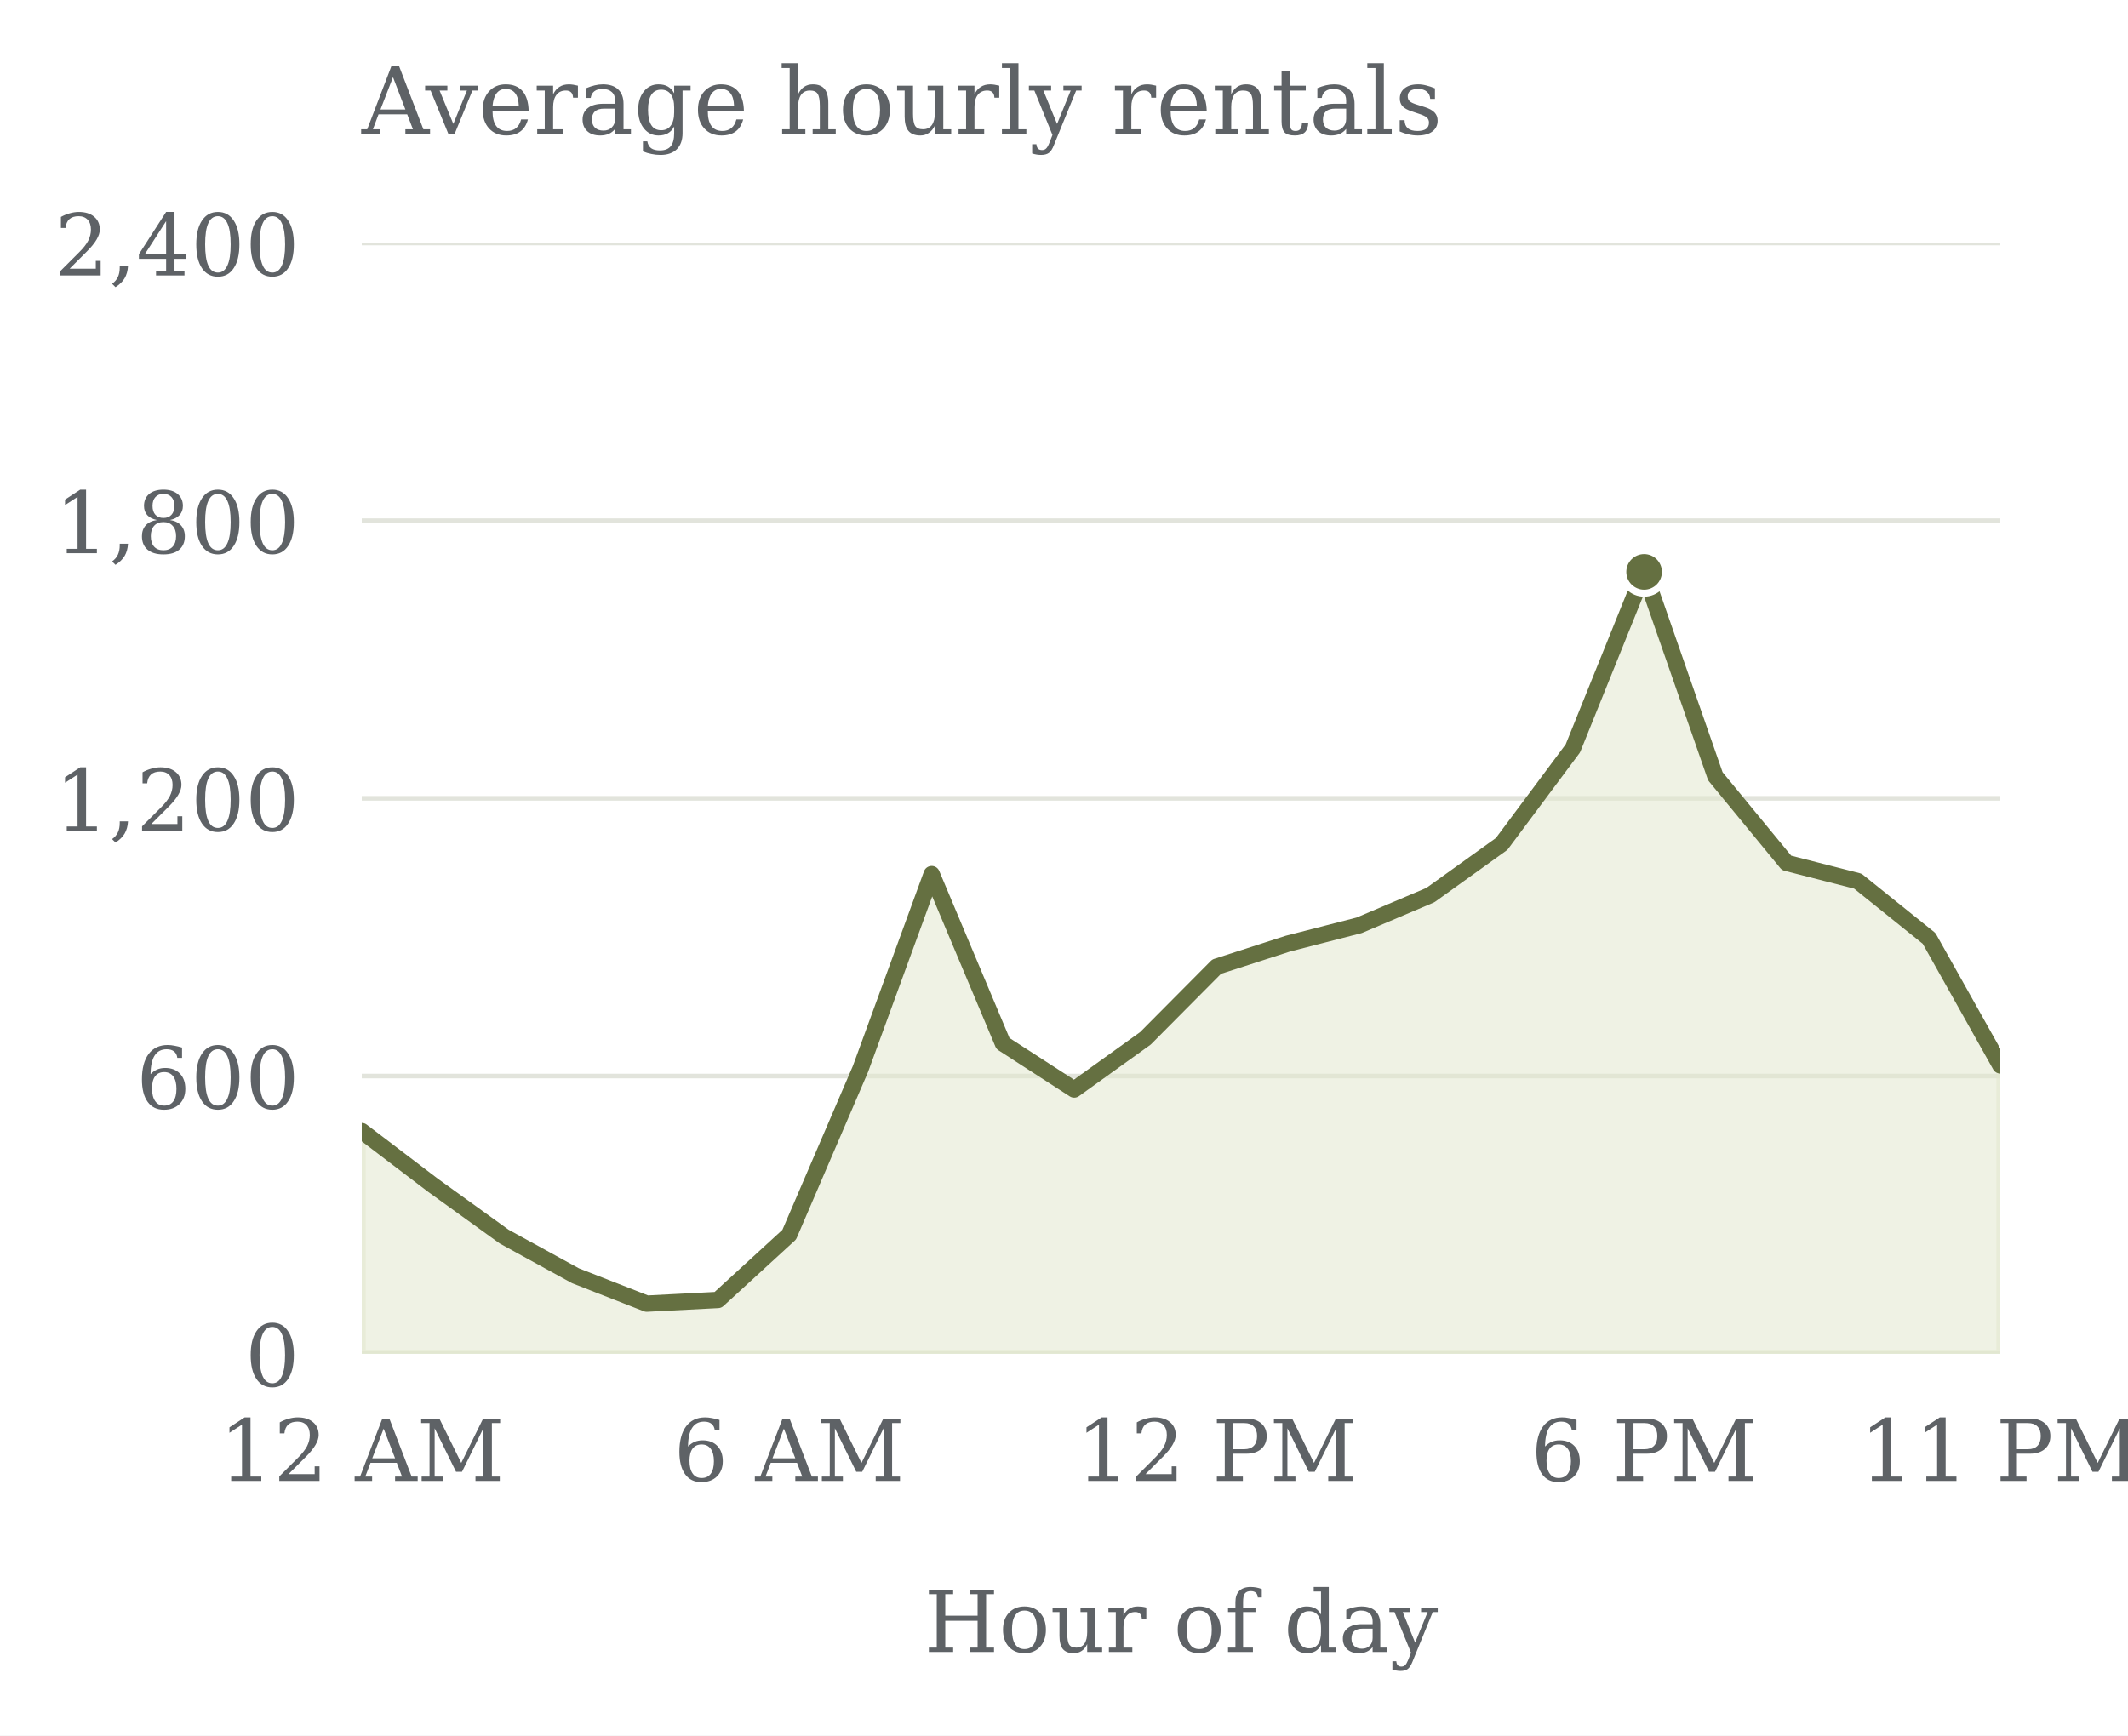
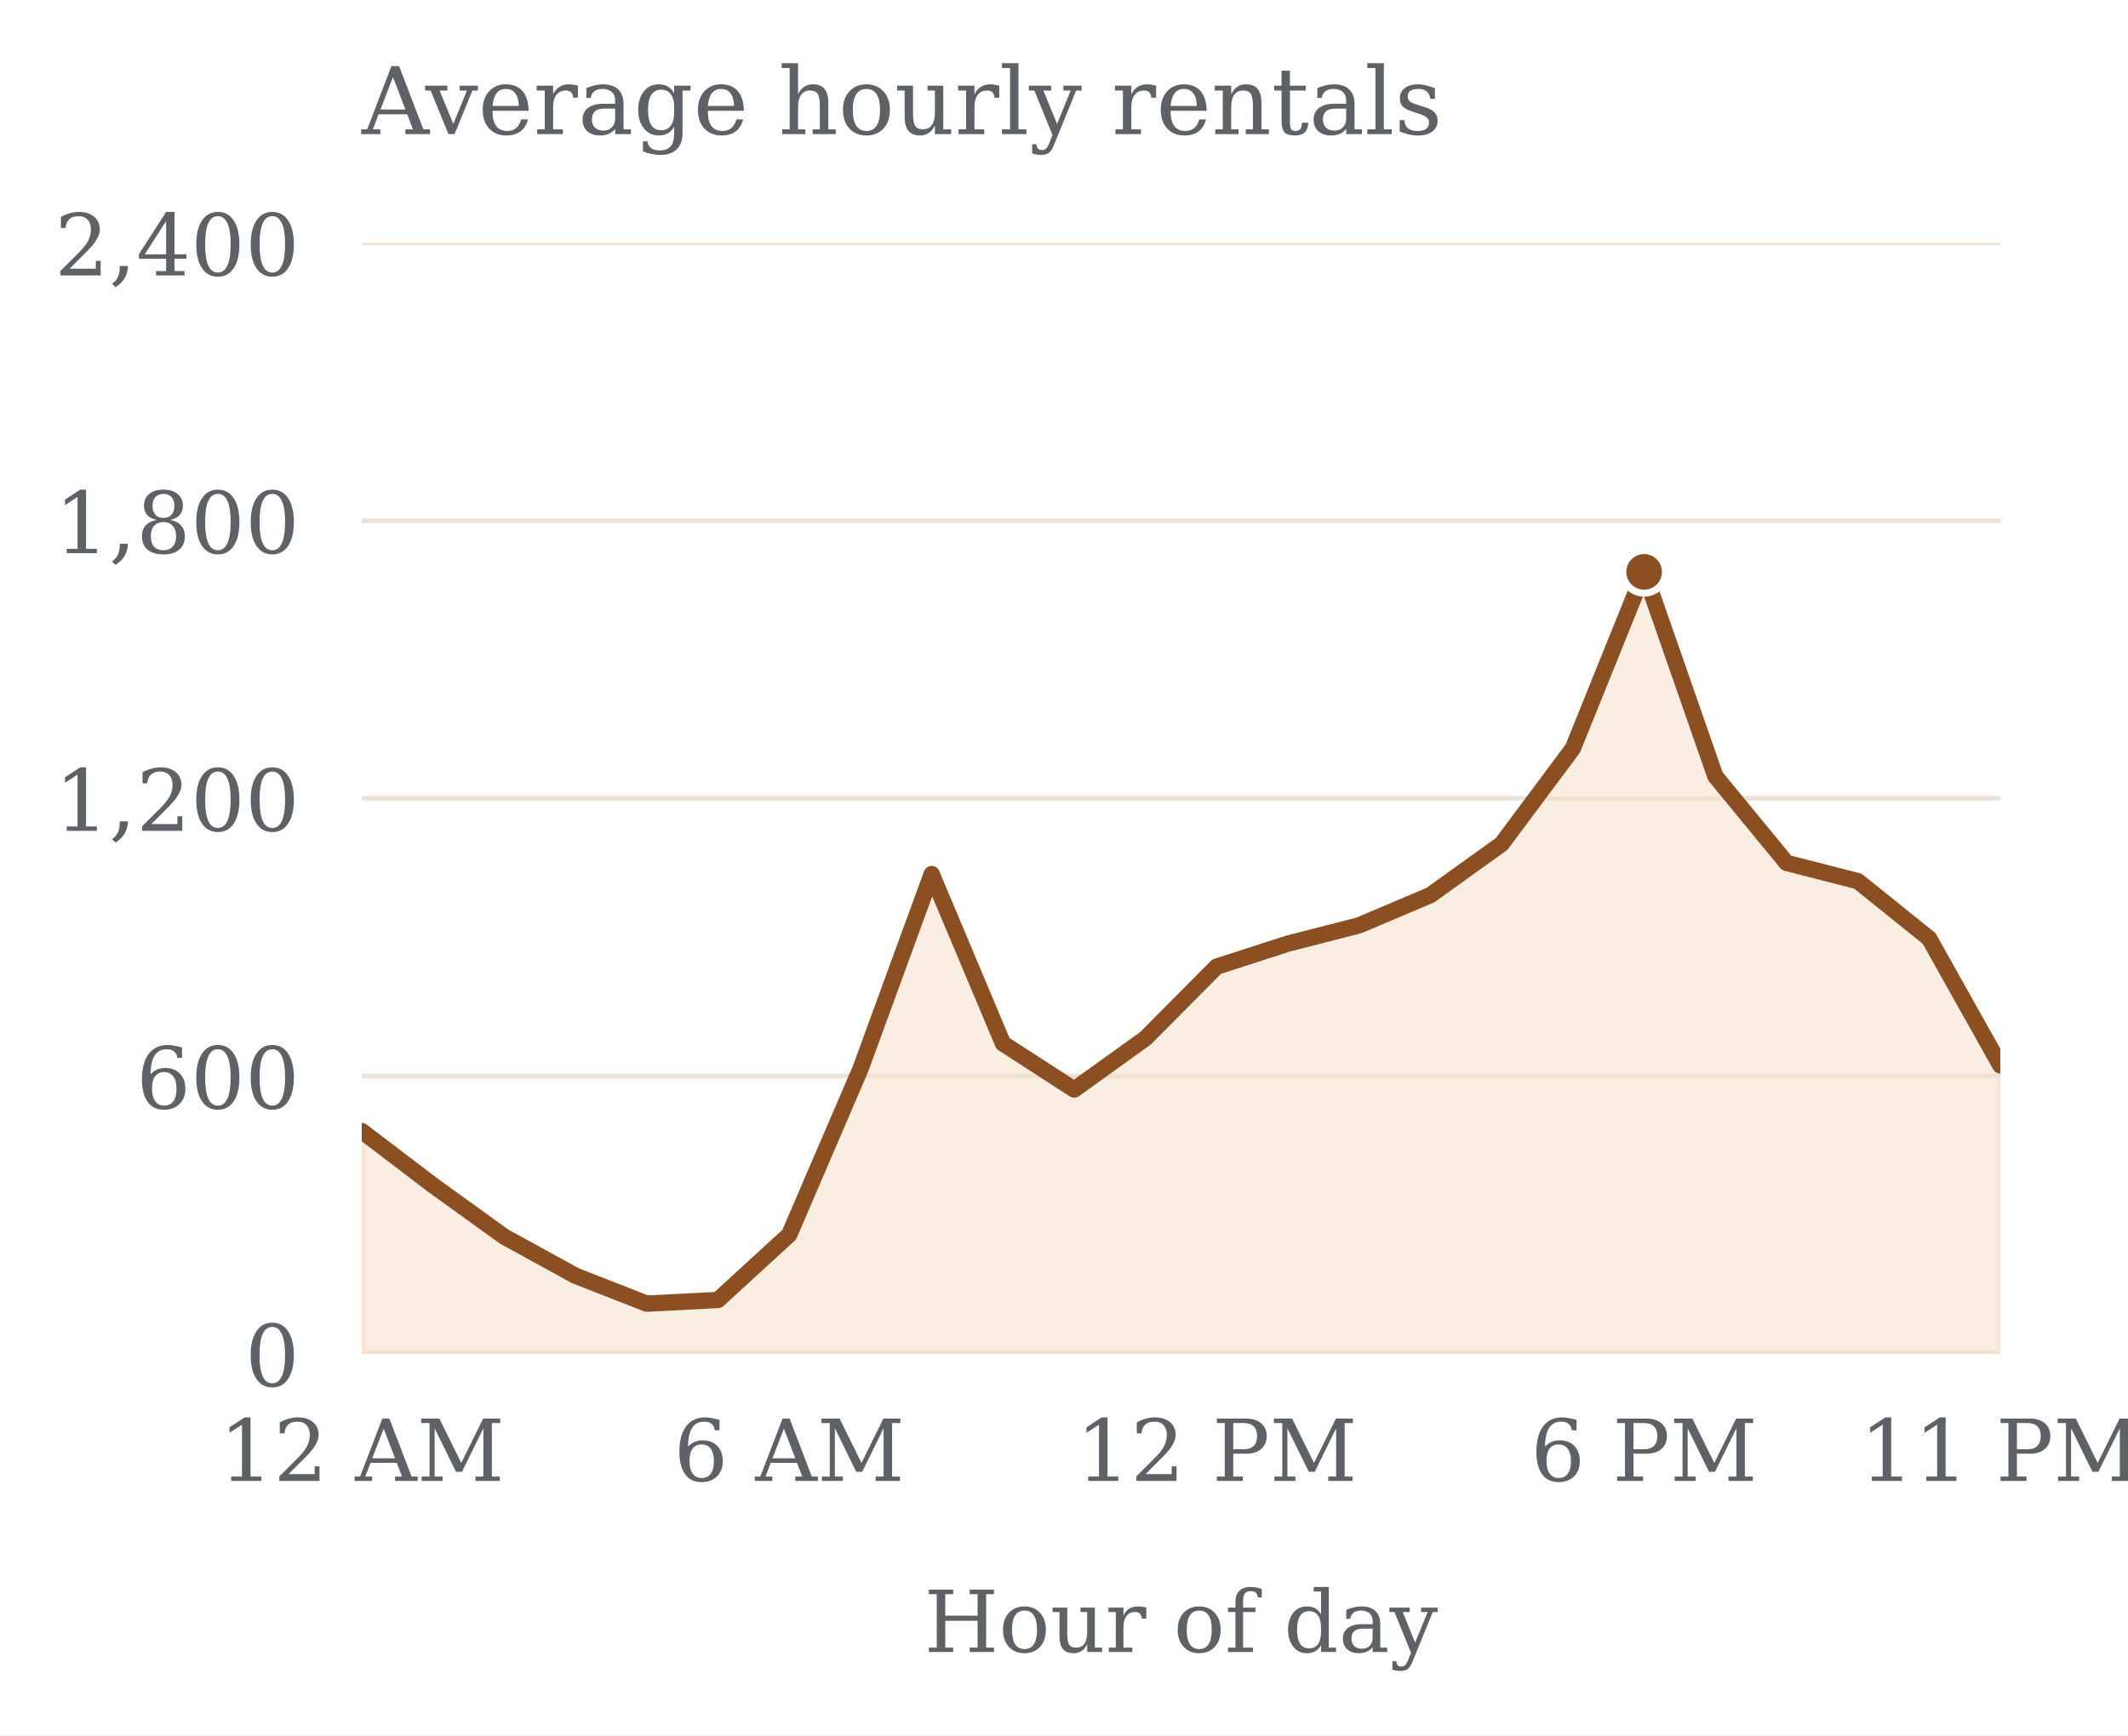
<svg xmlns="http://www.w3.org/2000/svg" xmlns:xlink="http://www.w3.org/1999/xlink" width="273.6pt" height="223.2pt" viewBox="0 0 273.6 223.2" version="1.1">
  <defs>
    <style type="text/css">*{stroke-linejoin: round; stroke-linecap: butt}</style>
  </defs>
  <g id="figure_1">
    <g id="patch_1">
      <path d="M 0 223.2  L 273.6 223.2  L 273.6 0  L 0 0  z " style="fill: #ffffff" />
    </g>
    <g id="axes_1">
      <g id="patch_2">
        <path d="M 46.512 174.096  L 257.184 174.096  L 257.184 31.248  L 46.512 31.248  z " style="fill: #ffffff" />
      </g>
      <g id="matplotlib.axis_1">
        <g id="xtick_1">
          <g id="line2d_1" />
          <g id="text_1">
            <text style="font-size: 11px; font-family: 'DejaVu Serif'; text-anchor: middle; fill: #5e6266" x="46.512" y="190.453" transform="rotate(-0 46.512 190.4534)">12 AM</text>
          </g>
        </g>
        <g id="xtick_2">
          <g id="line2d_2" />
          <g id="text_2">
            <text style="font-size: 11px; font-family: 'DejaVu Serif'; text-anchor: middle; fill: #5e6266" x="101.47" y="190.453" transform="rotate(-0 101.4699 190.4534)">6 AM</text>
          </g>
        </g>
        <g id="xtick_3">
          <g id="line2d_3" />
          <g id="text_3">
            <text style="font-size: 11px; font-family: 'DejaVu Serif'; text-anchor: middle; fill: #5e6266" x="156.428" y="190.453" transform="rotate(-0 156.4278 190.4534)">12 PM</text>
          </g>
        </g>
        <g id="xtick_4">
          <g id="line2d_4" />
          <g id="text_4">
            <text style="font-size: 11px; font-family: 'DejaVu Serif'; text-anchor: middle; fill: #5e6266" x="211.386" y="190.453" transform="rotate(-0 211.3857 190.4534)">6 PM</text>
          </g>
        </g>
        <g id="xtick_5">
          <g id="line2d_5" />
          <g id="text_5">
            <text style="font-size: 11px; font-family: 'DejaVu Serif'; text-anchor: middle; fill: #5e6266" x="257.184" y="190.453" transform="rotate(-0 257.184 190.4534)">11 PM</text>
          </g>
        </g>
        <g id="text_6">
          <text style="font-size: 11px; font-family: 'DejaVu Serif'; text-anchor: middle; fill: #5e6266" x="151.848" y="212.454" transform="rotate(-0 151.848 212.4543)">Hour of day</text>
        </g>
      </g>
      <g id="matplotlib.axis_2">
        <g id="ytick_1">
          <g id="line2d_6">
-             <path d="M 46.512 174.096  L 257.184 174.096  " clip-path="url(#p321ef3bbbc)" style="fill: none; stroke: #e2e4dc; stroke-width: 0.6; stroke-linecap: square" />
+             <path d="M 46.512 174.096  L 257.184 174.096  " clip-path="url(#p321ef3bbbc)" style="fill: none; stroke: #ede2d7; stroke-width: 0.6; stroke-linecap: square" />
          </g>
          <g id="line2d_7" />
          <g id="text_7">
            <text style="font-size: 11px; font-family: 'DejaVu Serif'; text-anchor: end; fill: #5e6266" x="38.512" y="178.275" transform="rotate(-0 38.512 178.2747)">0</text>
          </g>
        </g>
        <g id="ytick_2">
          <g id="line2d_8">
-             <path d="M 46.512 138.384  L 257.184 138.384  " clip-path="url(#p321ef3bbbc)" style="fill: none; stroke: #e2e4dc; stroke-width: 0.6; stroke-linecap: square" />
+             <path d="M 46.512 138.384  L 257.184 138.384  " clip-path="url(#p321ef3bbbc)" style="fill: none; stroke: #ede2d7; stroke-width: 0.6; stroke-linecap: square" />
          </g>
          <g id="line2d_9" />
          <g id="text_8">
            <text style="font-size: 11px; font-family: 'DejaVu Serif'; text-anchor: end; fill: #5e6266" x="38.512" y="142.563" transform="rotate(-0 38.512 142.5627)">600</text>
          </g>
        </g>
        <g id="ytick_3">
          <g id="line2d_10">
-             <path d="M 46.512 102.672  L 257.184 102.672  " clip-path="url(#p321ef3bbbc)" style="fill: none; stroke: #e2e4dc; stroke-width: 0.6; stroke-linecap: square" />
+             <path d="M 46.512 102.672  L 257.184 102.672  " clip-path="url(#p321ef3bbbc)" style="fill: none; stroke: #ede2d7; stroke-width: 0.6; stroke-linecap: square" />
          </g>
          <g id="line2d_11" />
          <g id="text_9">
            <text style="font-size: 11px; font-family: 'DejaVu Serif'; text-anchor: end; fill: #5e6266" x="38.512" y="106.851" transform="rotate(-0 38.512 106.8507)">1,200</text>
          </g>
        </g>
        <g id="ytick_4">
          <g id="line2d_12">
-             <path d="M 46.512 66.96  L 257.184 66.96  " clip-path="url(#p321ef3bbbc)" style="fill: none; stroke: #e2e4dc; stroke-width: 0.6; stroke-linecap: square" />
+             <path d="M 46.512 66.96  L 257.184 66.96  " clip-path="url(#p321ef3bbbc)" style="fill: none; stroke: #ede2d7; stroke-width: 0.6; stroke-linecap: square" />
          </g>
          <g id="line2d_13" />
          <g id="text_10">
            <text style="font-size: 11px; font-family: 'DejaVu Serif'; text-anchor: end; fill: #5e6266" x="38.512" y="71.139" transform="rotate(-0 38.512 71.13871)">1,800</text>
          </g>
        </g>
        <g id="ytick_5">
          <g id="line2d_14">
-             <path d="M 46.512 31.248  L 257.184 31.248  " clip-path="url(#p321ef3bbbc)" style="fill: none; stroke: #e2e4dc; stroke-width: 0.6; stroke-linecap: square" />
+             <path d="M 46.512 31.248  L 257.184 31.248  " clip-path="url(#p321ef3bbbc)" style="fill: none; stroke: #ede2d7; stroke-width: 0.6; stroke-linecap: square" />
          </g>
          <g id="line2d_15" />
          <g id="text_11">
            <text style="font-size: 11px; font-family: 'DejaVu Serif'; text-anchor: end; fill: #5e6266" x="38.512" y="35.427" transform="rotate(-0 38.512 35.42671)">2,400</text>
          </g>
        </g>
      </g>
      <g id="FillBetweenPolyCollection_1">
        <defs>
-           <path id="m0f1e37e2d3" d="M 46.512 -49.104  L 46.512 -77.738  L 55.672 -70.766  L 64.831 -64.161  L 73.991 -59.132  L 83.151 -55.545  L 92.31 -56.019  L 101.47 -64.415  L 110.63 -85.726  L 119.789 -110.789  L 128.949 -89.006  L 138.109 -83.083  L 147.268 -89.665  L 156.428 -98.885  L 165.587 -101.844  L 174.747 -104.2  L 183.907 -108.087  L 193.066 -114.663  L 202.226 -126.955  L 211.386 -149.652  L 220.545 -123.368  L 229.705 -112.226  L 238.865 -109.881  L 248.024 -102.519  L 257.184 -86.182  L 257.184 -49.104  L 257.184 -49.104  L 248.024 -49.104  L 238.865 -49.104  L 229.705 -49.104  L 220.545 -49.104  L 211.386 -49.104  L 202.226 -49.104  L 193.066 -49.104  L 183.907 -49.104  L 174.747 -49.104  L 165.587 -49.104  L 156.428 -49.104  L 147.268 -49.104  L 138.109 -49.104  L 128.949 -49.104  L 119.789 -49.104  L 110.63 -49.104  L 101.47 -49.104  L 92.31 -49.104  L 83.151 -49.104  L 73.991 -49.104  L 64.831 -49.104  L 55.672 -49.104  L 46.512 -49.104  z " style="stroke: #e1e7cd; stroke-opacity: 0.55" />
+           <path id="m0f1e37e2d3" d="M 46.512 -49.104  L 46.512 -77.738  L 55.672 -70.766  L 64.831 -64.161  L 73.991 -59.132  L 83.151 -55.545  L 92.31 -56.019  L 101.47 -64.415  L 110.63 -85.726  L 119.789 -110.789  L 128.949 -89.006  L 138.109 -83.083  L 147.268 -89.665  L 156.428 -98.885  L 165.587 -101.844  L 174.747 -104.2  L 183.907 -108.087  L 193.066 -114.663  L 202.226 -126.955  L 211.386 -149.652  L 220.545 -123.368  L 229.705 -112.226  L 238.865 -109.881  L 248.024 -102.519  L 257.184 -86.182  L 257.184 -49.104  L 257.184 -49.104  L 248.024 -49.104  L 238.865 -49.104  L 229.705 -49.104  L 220.545 -49.104  L 211.386 -49.104  L 202.226 -49.104  L 193.066 -49.104  L 183.907 -49.104  L 174.747 -49.104  L 165.587 -49.104  L 156.428 -49.104  L 147.268 -49.104  L 138.109 -49.104  L 128.949 -49.104  L 119.789 -49.104  L 110.63 -49.104  L 101.47 -49.104  L 92.31 -49.104  L 83.151 -49.104  L 73.991 -49.104  L 64.831 -49.104  L 55.672 -49.104  L 46.512 -49.104  z " style="stroke: #f6dfca; stroke-opacity: 0.55" />
        </defs>
        <g clip-path="url(#p321ef3bbbc)">
-           <use xlink:href="#m0f1e37e2d3" x="0" y="223.2" style="fill: #e1e7cd; fill-opacity: 0.55; stroke: #e1e7cd; stroke-opacity: 0.55" />
+           <use xlink:href="#m0f1e37e2d3" x="0" y="223.2" style="fill: #f6dfca; fill-opacity: 0.55; stroke: #f6dfca; stroke-opacity: 0.55" />
        </g>
      </g>
      <g id="line2d_16">
-         <path d="M 46.512 145.462  L 55.672 152.434  L 64.831 159.039  L 73.991 164.068  L 83.151 167.655  L 92.31 167.181  L 101.47 158.785  L 110.63 137.474  L 119.789 112.411  L 128.949 134.194  L 138.109 140.117  L 147.268 133.535  L 156.428 124.315  L 165.587 121.356  L 174.747 119  L 183.907 115.113  L 193.066 108.537  L 202.226 96.245  L 211.386 73.548  L 220.545 99.832  L 229.705 110.974  L 238.865 113.319  L 248.024 120.681  L 257.184 137.018  " clip-path="url(#p321ef3bbbc)" style="fill: none; stroke: #657041; stroke-width: 2.1; stroke-linecap: round" />
+         <path d="M 46.512 145.462  L 55.672 152.434  L 64.831 159.039  L 73.991 164.068  L 83.151 167.655  L 92.31 167.181  L 101.47 158.785  L 110.63 137.474  L 119.789 112.411  L 128.949 134.194  L 138.109 140.117  L 147.268 133.535  L 156.428 124.315  L 165.587 121.356  L 174.747 119  L 183.907 115.113  L 193.066 108.537  L 202.226 96.245  L 211.386 73.548  L 220.545 99.832  L 229.705 110.974  L 238.865 113.319  L 248.024 120.681  L 257.184 137.018  " clip-path="url(#p321ef3bbbc)" style="fill: none; stroke: #8b4f22; stroke-width: 2.1; stroke-linecap: round" />
      </g>
      <g id="text_12">
        <text style="font-size: 12px; font-family: 'DejaVu Serif'; text-anchor: start; fill: #5e6266" x="46.512" y="17.248" transform="rotate(-0 46.512 17.248)">Average hourly rentals</text>
      </g>
      <g id="PathCollection_1">
        <defs>
          <path id="m2bfa3f26d1" d="M 0 2.739  C 0.726 2.739 1.423 2.45 1.936 1.936  C 2.45 1.423 2.739 0.726 2.739 0  C 2.739 -0.726 2.45 -1.423 1.936 -1.936  C 1.423 -2.45 0.726 -2.739 0 -2.739  C -0.726 -2.739 -1.423 -2.45 -1.936 -1.936  C -2.45 -1.423 -2.739 -0.726 -2.739 0  C -2.739 0.726 -2.45 1.423 -1.936 1.936  C -1.423 2.45 -0.726 2.739 0 2.739  z " style="stroke: #ffffff; stroke-width: 0.9" />
        </defs>
        <g clip-path="url(#p321ef3bbbc)">
-           <use xlink:href="#m2bfa3f26d1" x="211.386" y="73.548" style="fill: #657041; stroke: #ffffff; stroke-width: 0.9" />
+           <use xlink:href="#m2bfa3f26d1" x="211.386" y="73.548" style="fill: #8b4f22; stroke: #ffffff; stroke-width: 0.9" />
        </g>
      </g>
    </g>
  </g>
  <defs>
    <clipPath id="p321ef3bbbc">
      <rect x="46.512" y="31.248" width="210.672" height="142.848" />
    </clipPath>
  </defs>
</svg>
